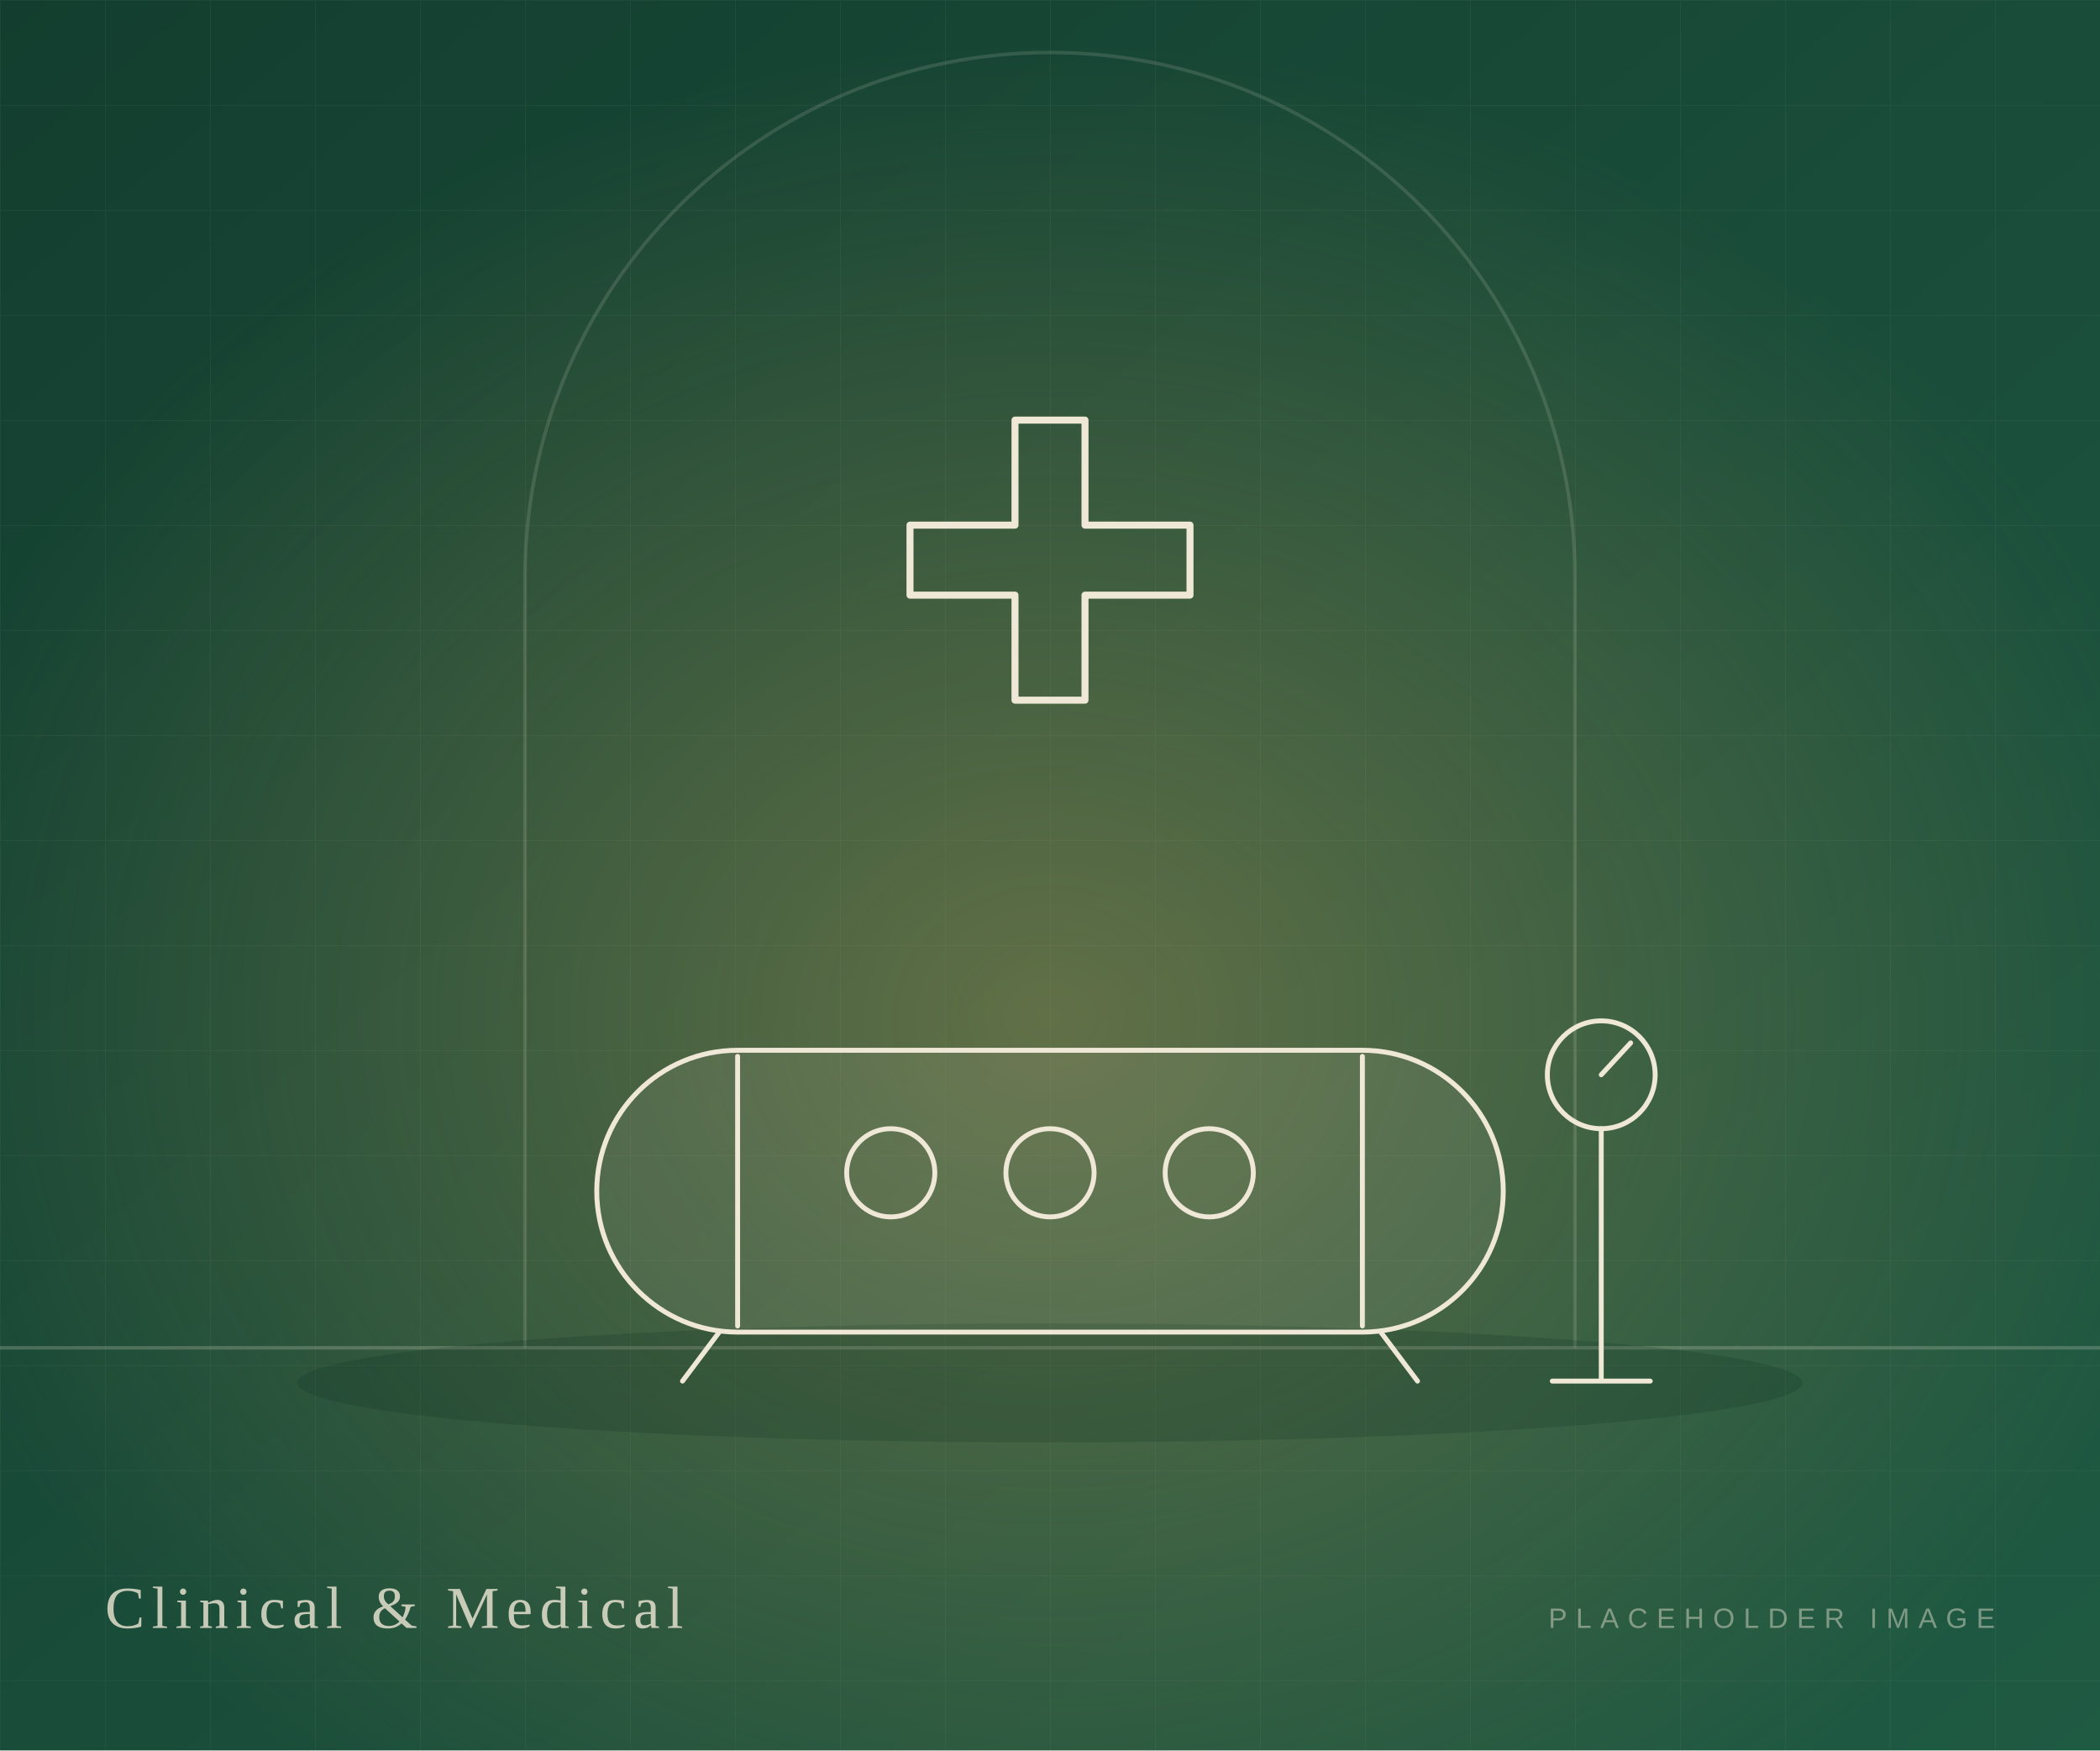
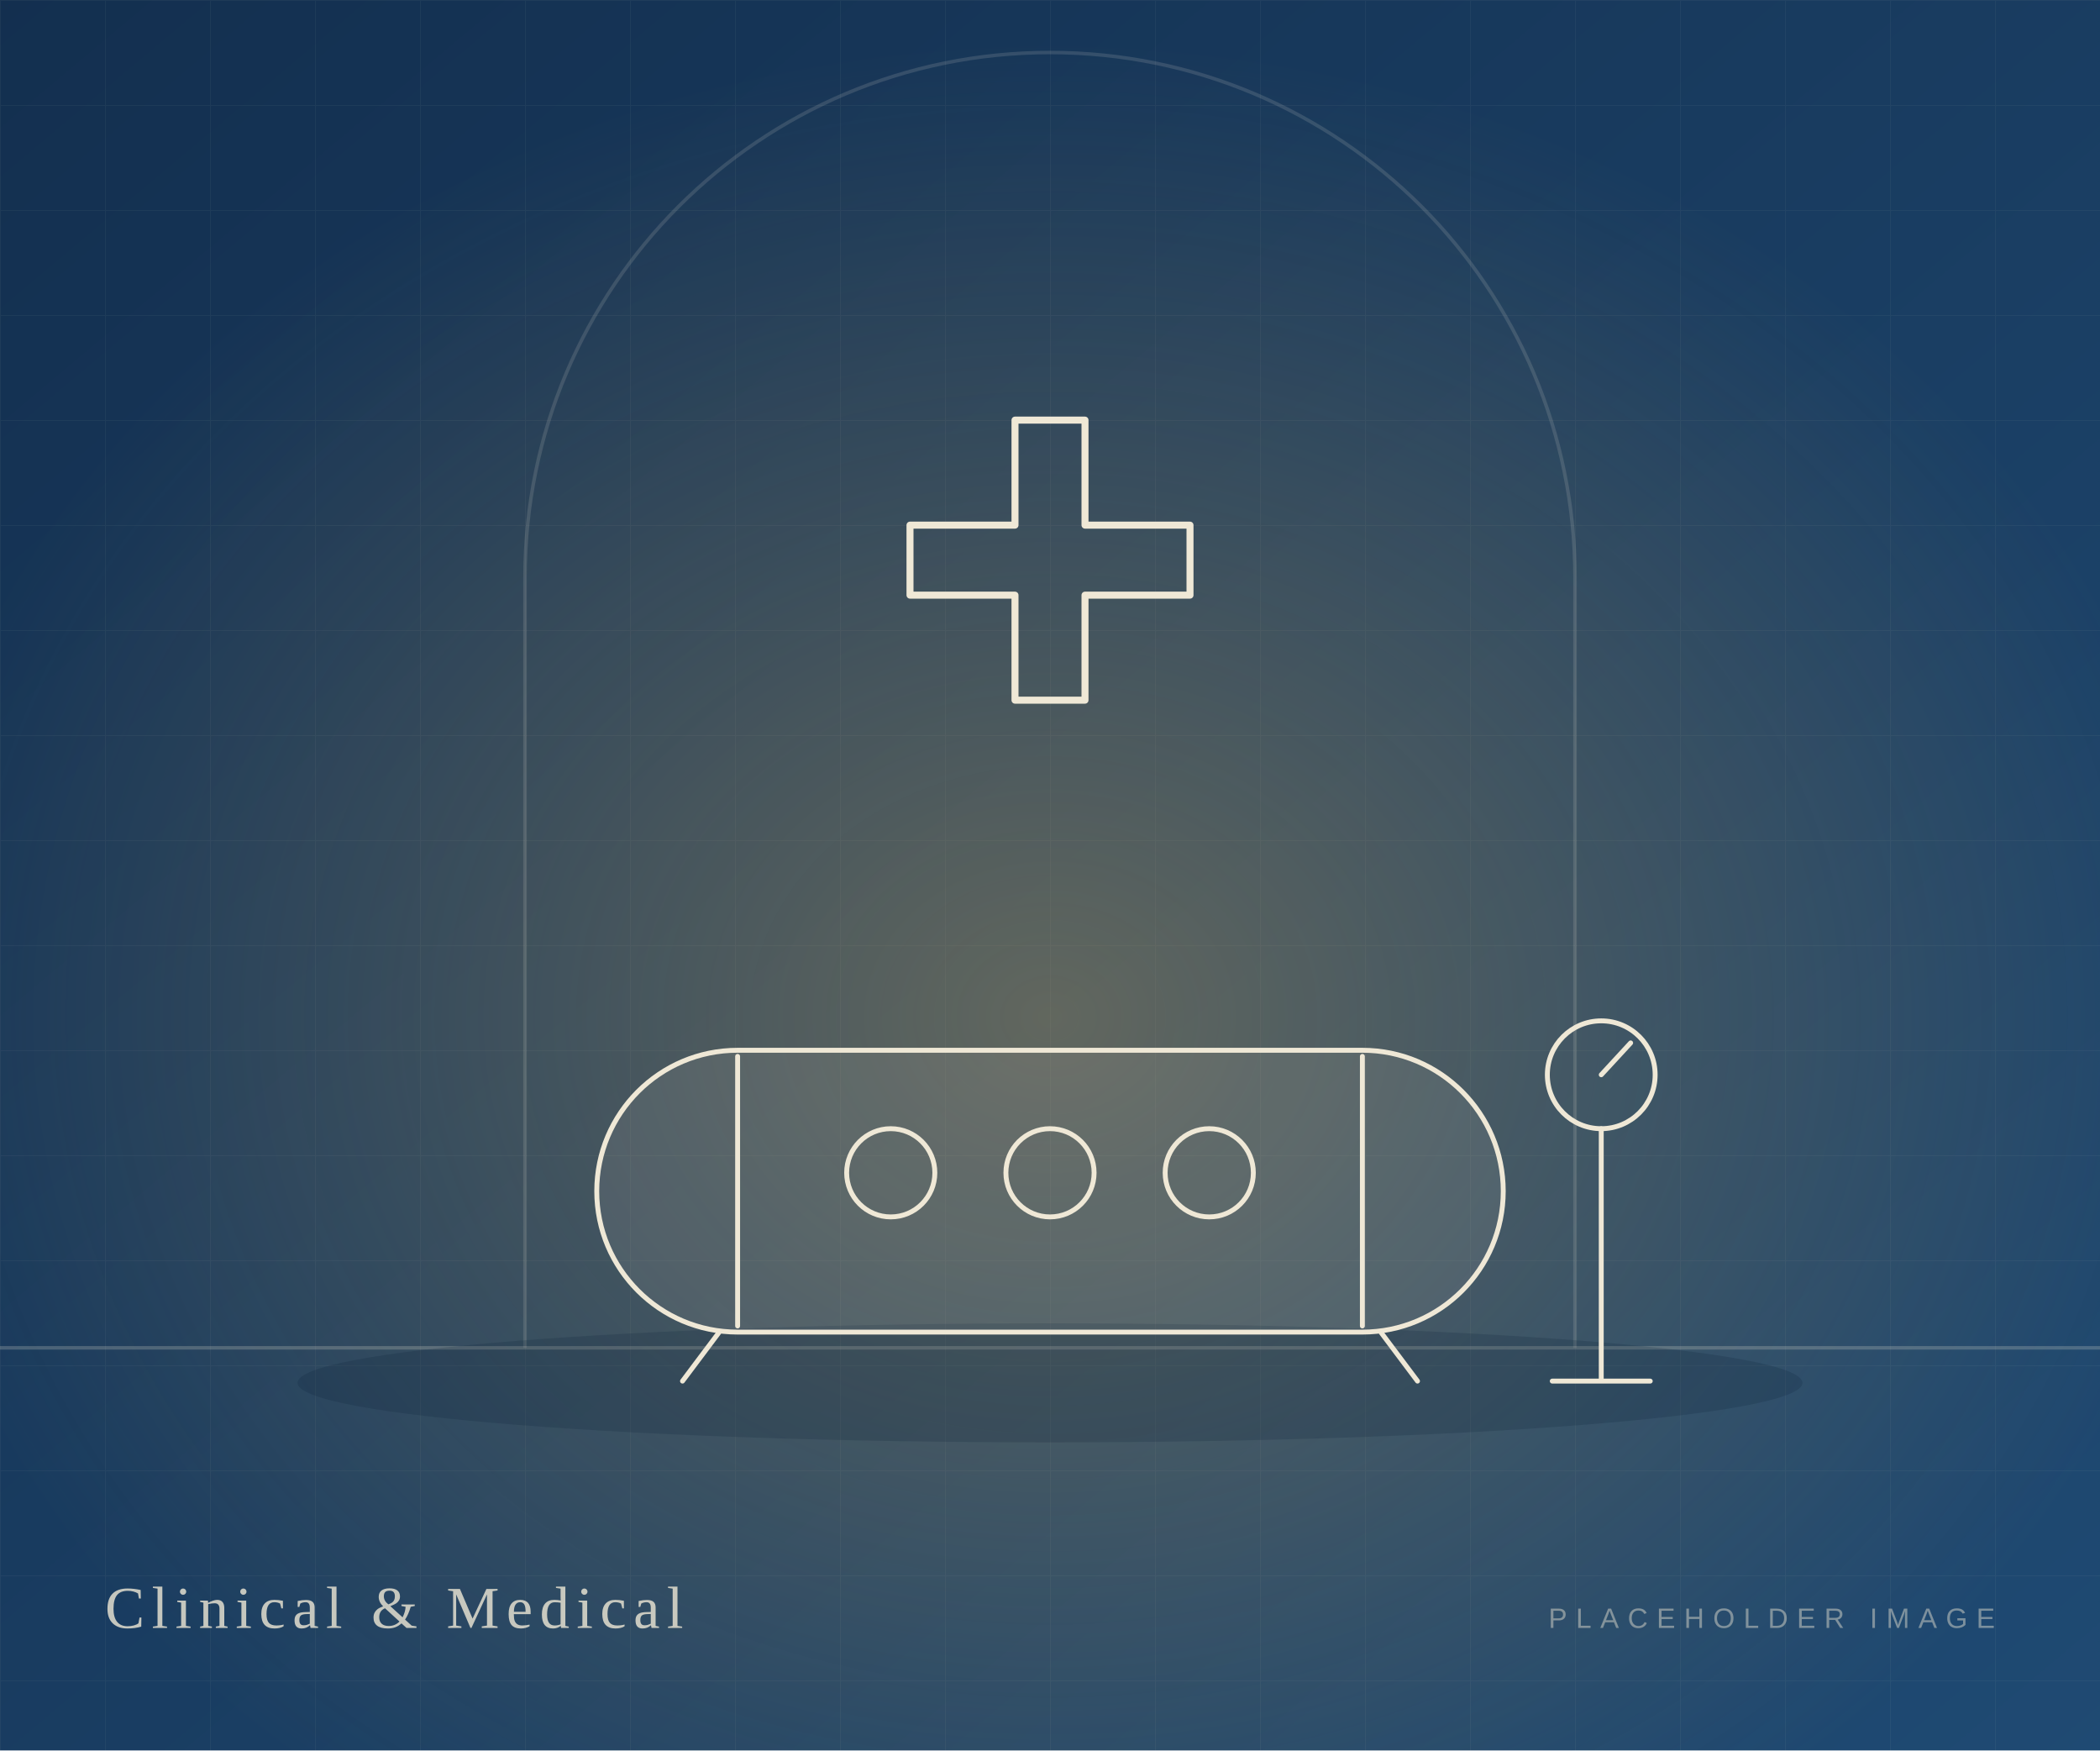
<svg xmlns="http://www.w3.org/2000/svg" viewBox="0 0 1200 1000" preserveAspectRatio="xMidYMid slice" role="img" aria-label="Clinical &amp; Medical placeholder">
  <defs>
    <linearGradient id="bg" x1="0" y1="0" x2="1" y2="1">
-       <stop offset="0" stop-color="#133E2F" />
-       <stop offset="1" stop-color="#1F5A43" />
+       <stop offset="0" stop-color="#132F4F" />
+       <stop offset="1" stop-color="#1F4A73" />
    </linearGradient>
    <radialGradient id="glow" cx="0.5" cy="0.58" r="0.55">
      <stop offset="0" stop-color="#C5A059" stop-opacity="0.42" />
      <stop offset="1" stop-color="#C5A059" stop-opacity="0" />
    </radialGradient>
    <pattern id="grid" width="60" height="60" patternUnits="userSpaceOnUse">
      <path d="M60 0H0V60" fill="none" stroke="#efe8d6" stroke-opacity="0.05" />
    </pattern>
  </defs>
  <rect width="1200" height="1000" fill="url(#bg)" />
  <rect width="1200" height="1000" fill="url(#grid)" />
  <rect width="1200" height="1000" fill="url(#glow)" />
  <path d="M300 770V330a300 300 0 0 1 600 0v440" fill="none" stroke="#efe8d6" stroke-opacity="0.14" stroke-width="2" />
  <path d="M0 770H1200" stroke="#efe8d6" stroke-opacity="0.22" stroke-width="2" />
-   <ellipse cx="600" cy="790" rx="430" ry="34" fill="#0A2A1F" fill-opacity="0.18" />
+   <ellipse cx="600" cy="790" rx="430" ry="34" fill="#0A1C33" fill-opacity="0.18" />
  <g fill="none" stroke="#efe8d6" stroke-width="4" stroke-linecap="round" stroke-linejoin="round">
    <path d="M580 240h40v60h60v40h-60v60h-40v-60h-60v-40h60z" />
    <g transform="translate(180 250) scale(0.7)">
      <rect x="230" y="500" width="740" height="230" rx="115" fill="#efe8d6" fill-opacity="0.08" />
      <path d="M345 505V725M855 505V725" />
      <circle cx="470" cy="600" r="36" />
      <circle cx="600" cy="600" r="36" />
      <circle cx="730" cy="600" r="36" />
      <path d="M330 730L300 770M870 730L900 770" />
      <circle cx="1050" cy="520" r="44" />
      <path d="M1050 520L1074 494M1050 564V770M1010 770H1090" />
    </g>
  </g>
  <text x="60" y="930" font-family="Georgia, 'Times New Roman', serif" font-size="34" fill="#efe8d6" fill-opacity="0.8" letter-spacing="4">Clinical &amp; Medical</text>
  <text x="1140" y="930" text-anchor="end" font-family="Arial, Helvetica, sans-serif" font-size="16" fill="#efe8d6" fill-opacity="0.45" letter-spacing="5">PLACEHOLDER IMAGE</text>
</svg>
